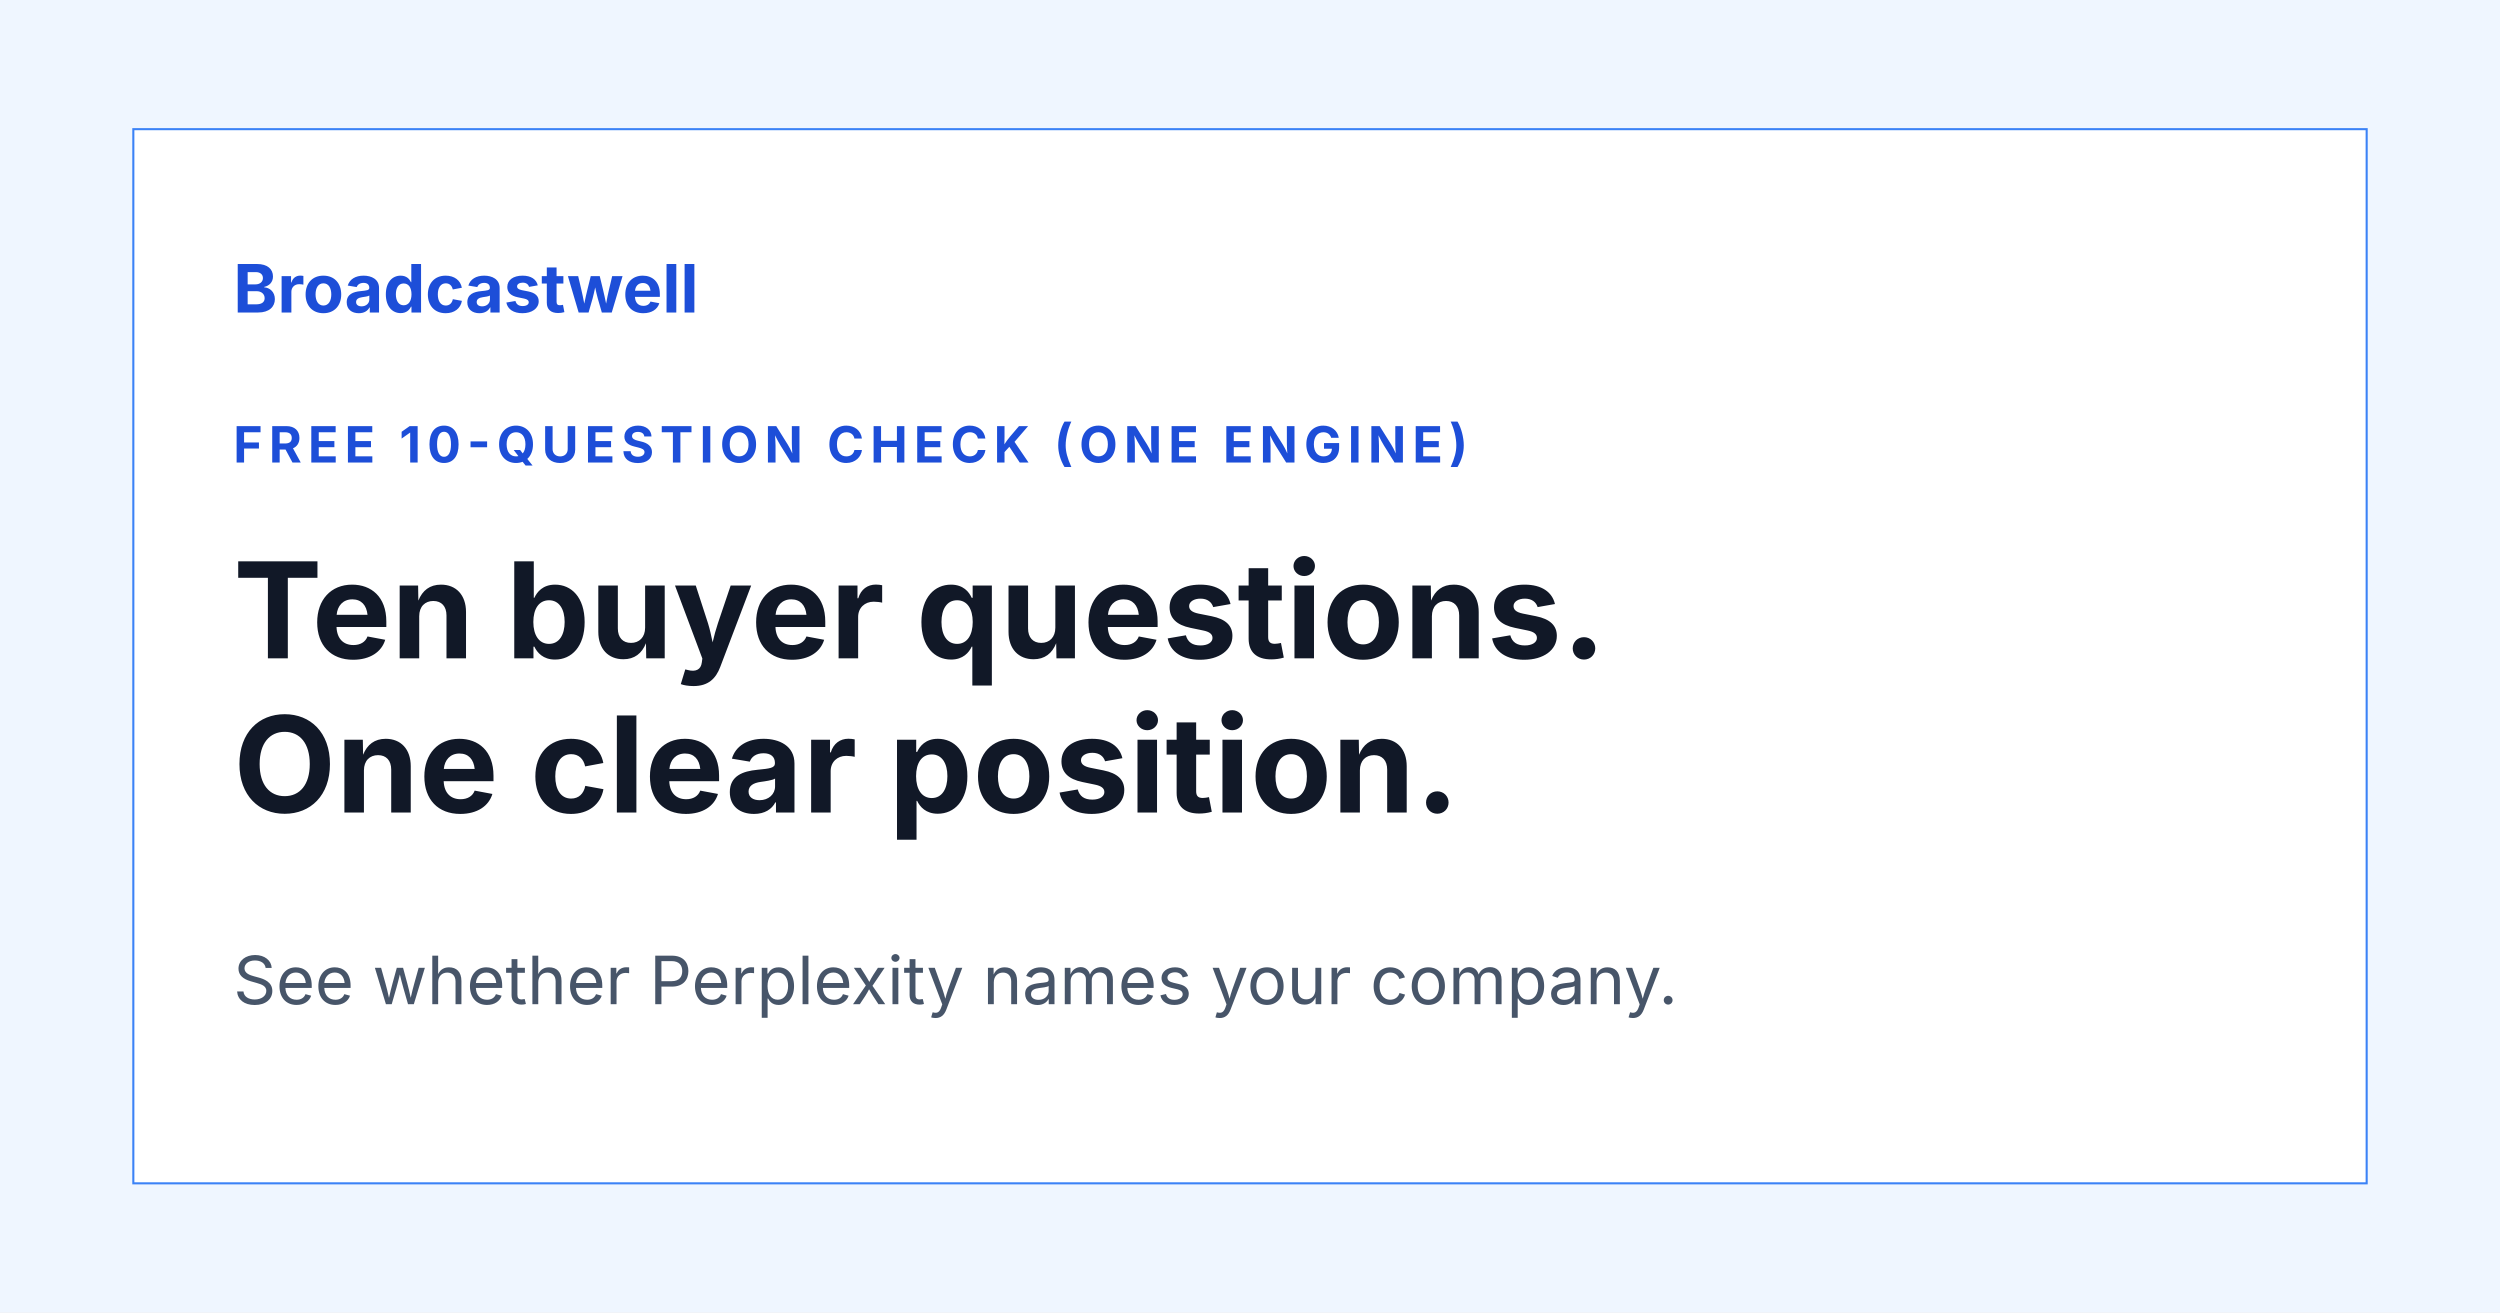
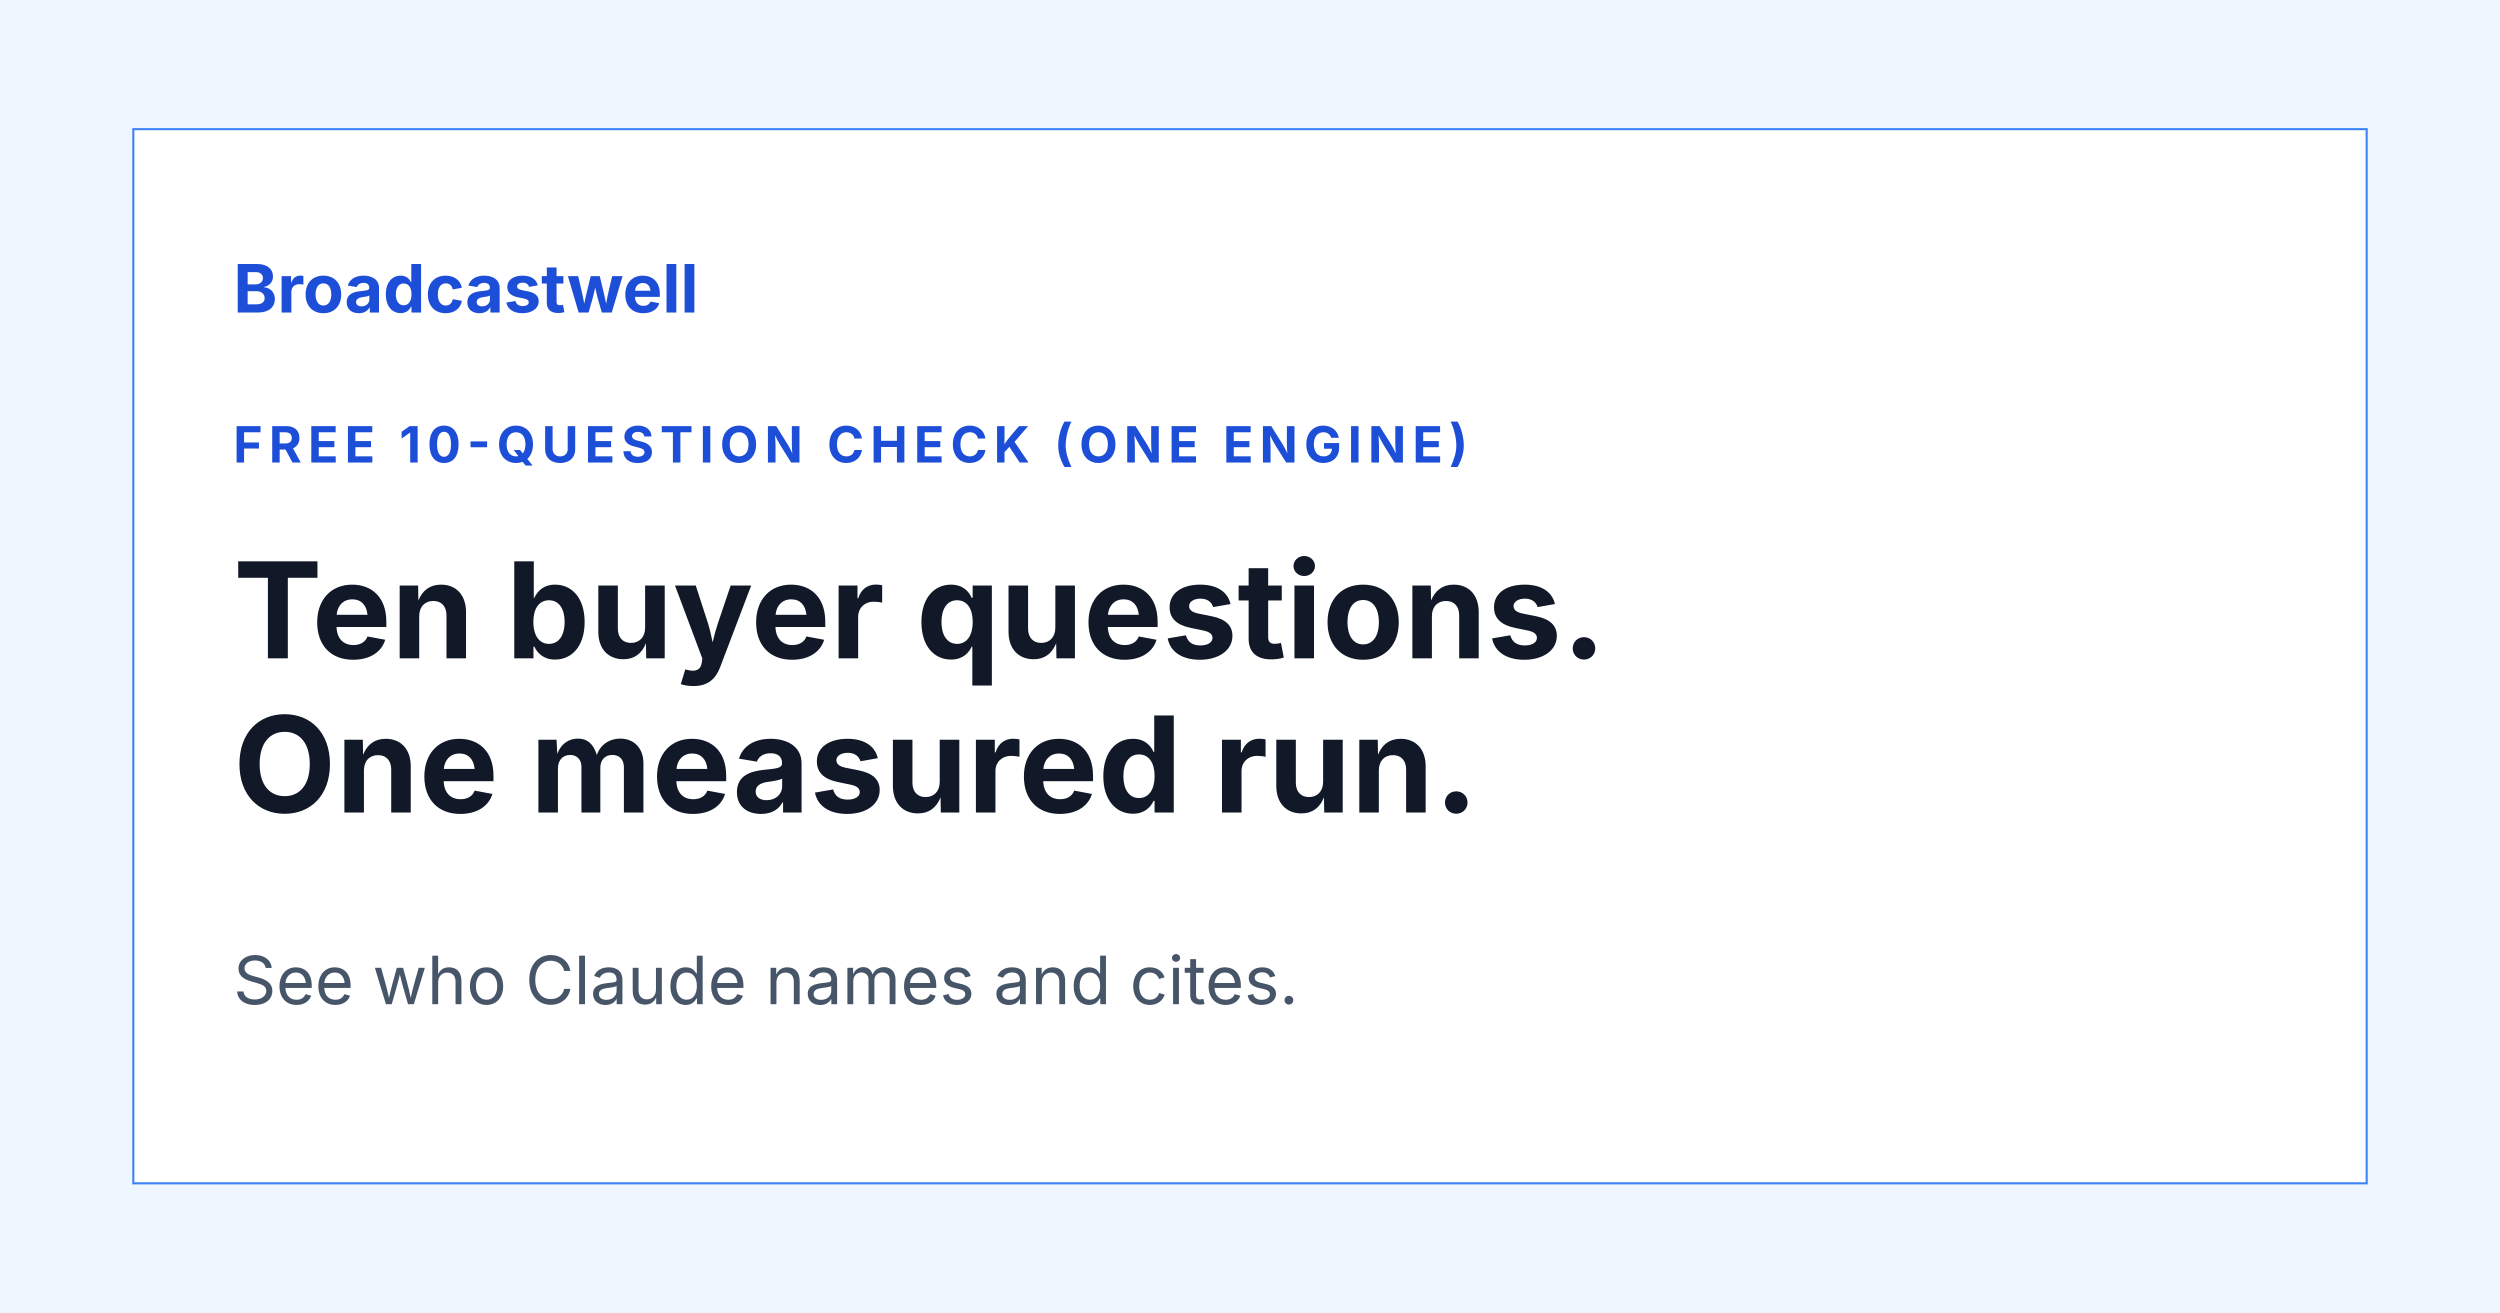
<svg xmlns="http://www.w3.org/2000/svg" width="1200" height="630" viewBox="0 0 1200 630" role="img" aria-labelledby="title desc">
  <rect width="1200" height="630" fill="#EFF6FF" />
  <rect x="64" y="62" width="1072" height="506" fill="#FFFFFF" stroke="#3B82F6" />
  <text x="112" y="150" fill="#1D4ED8" font-family="Inter, sans-serif" font-size="32" font-weight="700">Broadcastwell</text>
  <text x="112" y="222" fill="#1D4ED8" font-family="Inter, sans-serif" font-size="24" font-weight="700" letter-spacing="3">FREE 10-QUESTION CHECK (ONE ENGINE)</text>
  <text x="112" y="316" fill="#111827" font-family="Inter, sans-serif" font-size="64" font-weight="700">Ten buyer questions.</text>
-   <text x="112" y="390" fill="#111827" font-family="Inter, sans-serif" font-size="64" font-weight="700">One clear position.</text>
-   <text x="112" y="482" fill="#475569" font-family="Inter, sans-serif" font-size="32">See whether Perplexity names your company.</text>
+   <text x="112" y="390" fill="#111827" font-family="Inter, sans-serif" font-size="64" font-weight="700">One measured run.</text>
+   <text x="112" y="482" fill="#475569" font-family="Inter, sans-serif" font-size="32">See who Claude names and cites.</text>
</svg>
